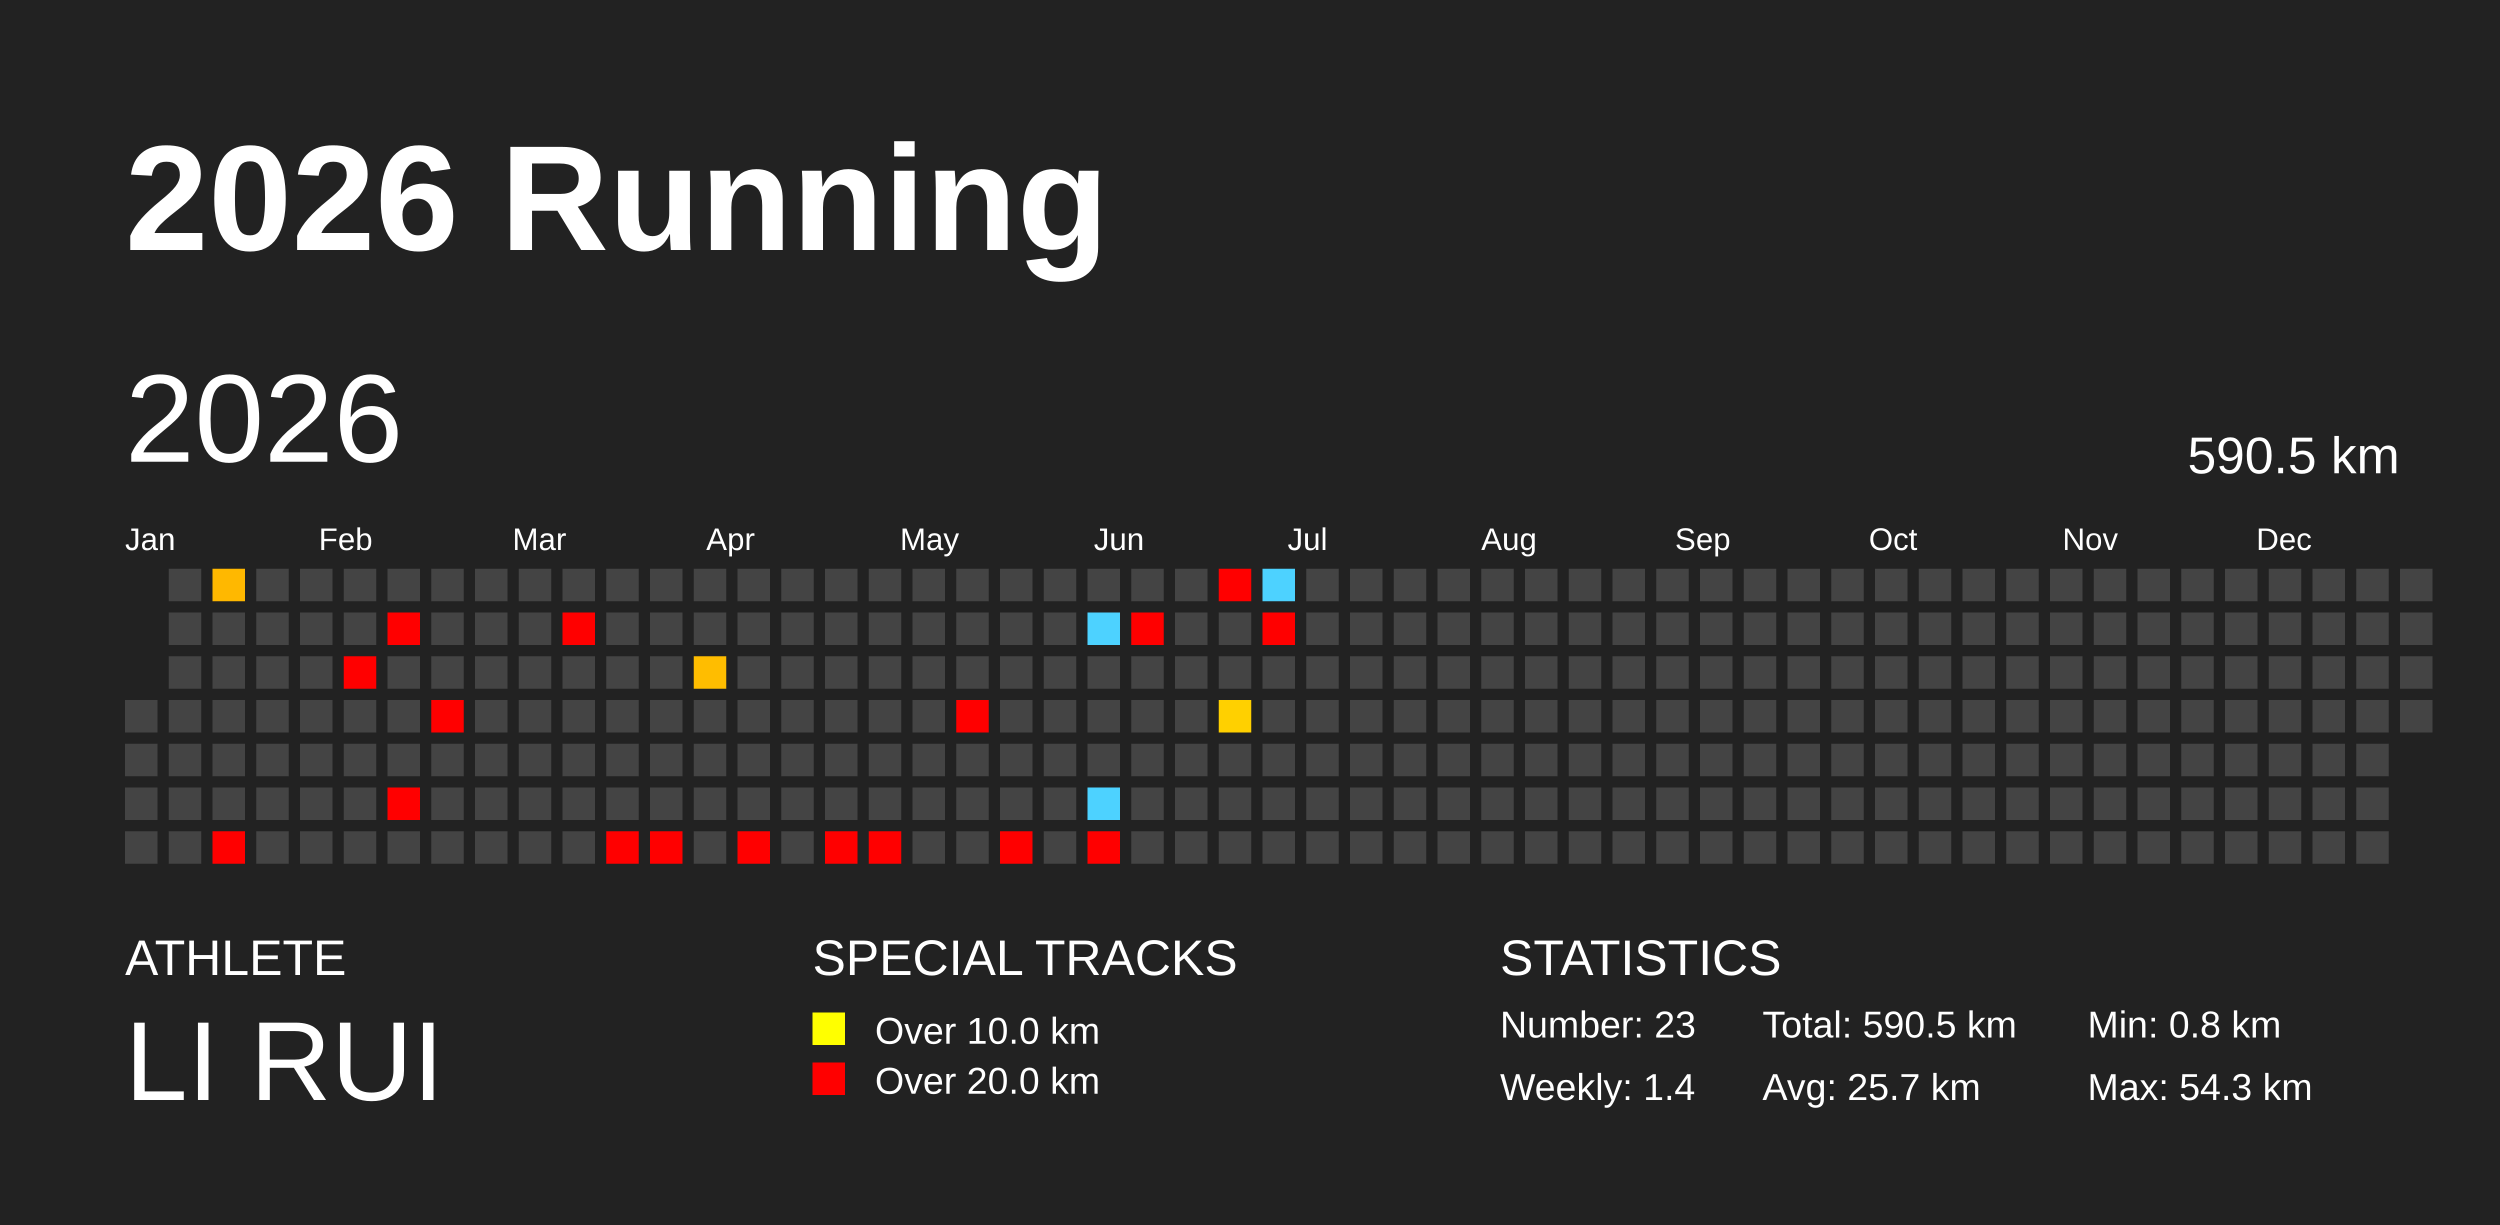
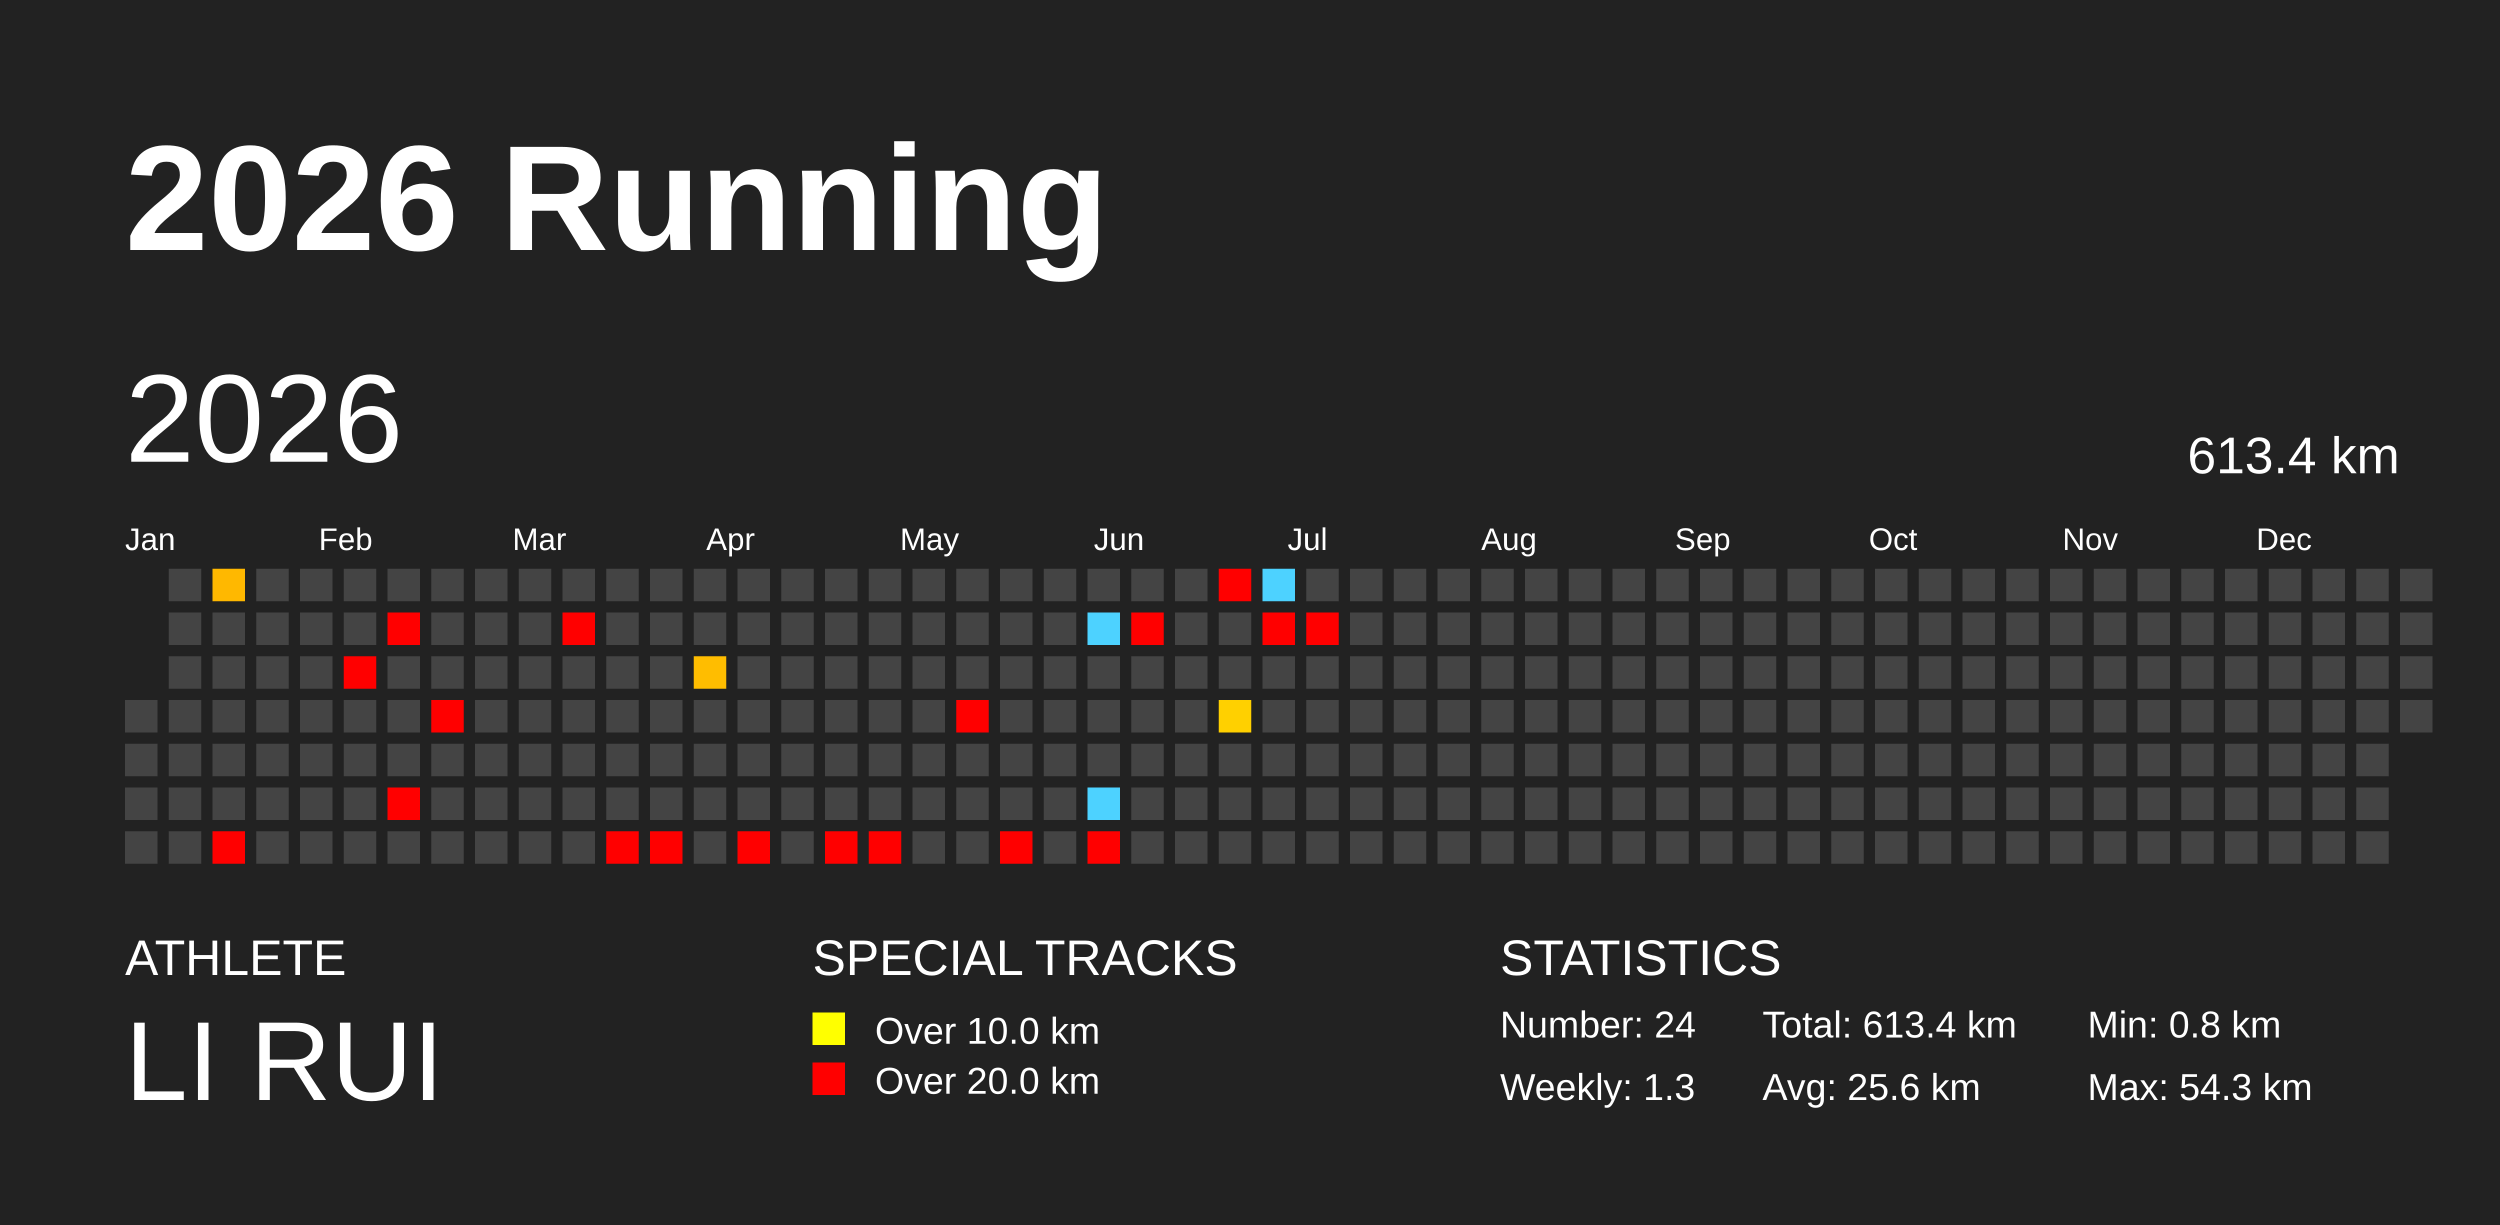
<svg xmlns="http://www.w3.org/2000/svg" baseProfile="full" height="98mm" version="1.1" viewBox="0,0,200,98" width="200mm">
  <defs />
  <rect fill="#222222" height="98" width="200" x="0" y="0" />
  <text fill="#FFFFFF" style="font-size:12px; font-family:Arial; font-weight:bold;" x="10" y="20">2026 Running</text>
  <text fill="#FFFFFF" style="font-size:4px; font-family:Arial" x="10" y="78">ATHLETE</text>
  <text fill="#FFFFFF" style="font-size:9px; font-family:Arial" x="10" y="88">LI RUI</text>
  <text fill="#FFFFFF" style="font-size:4px; font-family:Arial" x="65" y="78">SPECIAL TRACKS</text>
  <rect fill="yellow" height="2.6" width="2.6" x="65" y="81" />
  <text fill="#FFFFFF" style="font-size:3px; font-family:Arial" x="70" y="83.5">Over 10.0 km</text>
  <rect fill="red" height="2.6" width="2.6" x="65" y="85" />
  <text fill="#FFFFFF" style="font-size:3px; font-family:Arial" x="70" y="87.5">Over 20.0 km</text>
  <text fill="#FFFFFF" style="font-size:4px; font-family:Arial" x="120" y="78">STATISTICS</text>
-   <text fill="#FFFFFF" style="font-size:3px; font-family:Arial" x="120" y="83">Number: 23</text>
-   <text fill="#FFFFFF" style="font-size:3px; font-family:Arial" x="120" y="88">Weekly: 1.4</text>
-   <text fill="#FFFFFF" style="font-size:3px; font-family:Arial" x="141" y="83">Total: 590.5 km</text>
-   <text fill="#FFFFFF" style="font-size:3px; font-family:Arial" x="141" y="88">Avg: 25.7 km</text>
+   <text fill="#FFFFFF" style="font-size:3px; font-family:Arial" x="120" y="83">Number: 24</text>
+   <text fill="#FFFFFF" style="font-size:3px; font-family:Arial" x="120" y="88">Weekly: 1.3</text>
+   <text fill="#FFFFFF" style="font-size:3px; font-family:Arial" x="141" y="83">Total: 613.4 km</text>
+   <text fill="#FFFFFF" style="font-size:3px; font-family:Arial" x="141" y="88">Avg: 25.6 km</text>
  <text fill="#FFFFFF" style="font-size:3px; font-family:Arial" x="167" y="83">Min: 0.8 km</text>
  <text fill="#FFFFFF" style="font-size:3px; font-family:Arial" x="167" y="88">Max: 54.3 km</text>
  <text dominant-baseline="hanging" fill="#FFFFFF" style="font-size:10.0px; font-family:Arial;" x="10" y="30">2026</text>
-   <text dominant-baseline="hanging" fill="#FFFFFF" style="font-size:4.125px; font-family:Arial;" x="175" y="35">590.5 km</text>
+   <text dominant-baseline="hanging" fill="#FFFFFF" style="font-size:4.125px; font-family:Arial;" x="175" y="35">613.4 km</text>
  <text fill="#FFFFFF" style="font-size:2.5px; font-family:Arial" x="10.0" y="44">Jan</text>
  <text fill="#FFFFFF" style="font-size:2.5px; font-family:Arial" x="25.5" y="44">Feb</text>
  <text fill="#FFFFFF" style="font-size:2.5px; font-family:Arial" x="41.0" y="44">Mar</text>
  <text fill="#FFFFFF" style="font-size:2.5px; font-family:Arial" x="56.5" y="44">Apr</text>
  <text fill="#FFFFFF" style="font-size:2.5px; font-family:Arial" x="72.0" y="44">May</text>
  <text fill="#FFFFFF" style="font-size:2.5px; font-family:Arial" x="87.5" y="44">Jun</text>
  <text fill="#FFFFFF" style="font-size:2.5px; font-family:Arial" x="103.0" y="44">Jul</text>
  <text fill="#FFFFFF" style="font-size:2.5px; font-family:Arial" x="118.5" y="44">Aug</text>
  <text fill="#FFFFFF" style="font-size:2.5px; font-family:Arial" x="134.0" y="44">Sep</text>
  <text fill="#FFFFFF" style="font-size:2.5px; font-family:Arial" x="149.5" y="44">Oct</text>
  <text fill="#FFFFFF" style="font-size:2.5px; font-family:Arial" x="165.0" y="44">Nov</text>
  <text fill="#FFFFFF" style="font-size:2.5px; font-family:Arial" x="180.5" y="44">Dec</text>
  <rect fill="#444444" height="2.6" width="2.6" x="10.0" y="56.0" />
  <rect fill="#444444" height="2.6" width="2.6" x="10.0" y="59.5" />
  <rect fill="#444444" height="2.6" width="2.6" x="10.0" y="63.0" />
  <rect fill="#444444" height="2.6" width="2.6" x="10.0" y="66.5" />
  <rect fill="#444444" height="2.6" width="2.6" x="13.5" y="45.5" />
  <rect fill="#444444" height="2.6" width="2.6" x="13.5" y="49.0" />
  <rect fill="#444444" height="2.6" width="2.6" x="13.5" y="52.5" />
  <rect fill="#444444" height="2.6" width="2.6" x="13.5" y="56.0" />
  <rect fill="#444444" height="2.6" width="2.6" x="13.5" y="59.5" />
  <rect fill="#444444" height="2.6" width="2.6" x="13.5" y="63.0" />
  <rect fill="#444444" height="2.6" width="2.6" x="13.5" y="66.5" />
  <rect fill="#ffb800" height="2.6" width="2.6" x="17.0" y="45.5" />
  <rect fill="#444444" height="2.6" width="2.6" x="17.0" y="49.0" />
  <rect fill="#444444" height="2.6" width="2.6" x="17.0" y="52.5" />
  <rect fill="#444444" height="2.6" width="2.6" x="17.0" y="56.0" />
  <rect fill="#444444" height="2.6" width="2.6" x="17.0" y="59.5" />
  <rect fill="#444444" height="2.6" width="2.6" x="17.0" y="63.0" />
  <rect fill="red" height="2.6" width="2.6" x="17.0" y="66.5" />
  <rect fill="#444444" height="2.6" width="2.6" x="20.5" y="45.5" />
  <rect fill="#444444" height="2.6" width="2.6" x="20.5" y="49.0" />
  <rect fill="#444444" height="2.6" width="2.6" x="20.5" y="52.5" />
  <rect fill="#444444" height="2.6" width="2.6" x="20.5" y="56.0" />
  <rect fill="#444444" height="2.6" width="2.6" x="20.5" y="59.5" />
  <rect fill="#444444" height="2.6" width="2.6" x="20.5" y="63.0" />
  <rect fill="#444444" height="2.6" width="2.6" x="20.5" y="66.5" />
  <rect fill="#444444" height="2.6" width="2.6" x="24.0" y="45.5" />
  <rect fill="#444444" height="2.6" width="2.6" x="24.0" y="49.0" />
  <rect fill="#444444" height="2.6" width="2.6" x="24.0" y="52.5" />
  <rect fill="#444444" height="2.6" width="2.6" x="24.0" y="56.0" />
  <rect fill="#444444" height="2.6" width="2.6" x="24.0" y="59.5" />
  <rect fill="#444444" height="2.6" width="2.6" x="24.0" y="63.0" />
  <rect fill="#444444" height="2.6" width="2.6" x="24.0" y="66.5" />
  <rect fill="#444444" height="2.6" width="2.6" x="27.5" y="45.5" />
  <rect fill="#444444" height="2.6" width="2.6" x="27.5" y="49.0" />
  <rect fill="red" height="2.6" width="2.6" x="27.5" y="52.5" />
  <rect fill="#444444" height="2.6" width="2.6" x="27.5" y="56.0" />
  <rect fill="#444444" height="2.6" width="2.6" x="27.5" y="59.5" />
  <rect fill="#444444" height="2.6" width="2.6" x="27.5" y="63.0" />
  <rect fill="#444444" height="2.6" width="2.6" x="27.5" y="66.5" />
  <rect fill="#444444" height="2.6" width="2.6" x="31.0" y="45.5" />
  <rect fill="red" height="2.6" width="2.6" x="31.0" y="49.0" />
  <rect fill="#444444" height="2.6" width="2.6" x="31.0" y="52.5" />
  <rect fill="#444444" height="2.6" width="2.6" x="31.0" y="56.0" />
  <rect fill="#444444" height="2.6" width="2.6" x="31.0" y="59.5" />
  <rect fill="red" height="2.6" width="2.6" x="31.0" y="63.0" />
  <rect fill="#444444" height="2.6" width="2.6" x="31.0" y="66.5" />
  <rect fill="#444444" height="2.6" width="2.6" x="34.5" y="45.5" />
  <rect fill="#444444" height="2.6" width="2.6" x="34.5" y="49.0" />
  <rect fill="#444444" height="2.6" width="2.6" x="34.5" y="52.5" />
  <rect fill="red" height="2.6" width="2.6" x="34.5" y="56.0" />
  <rect fill="#444444" height="2.6" width="2.6" x="34.5" y="59.5" />
  <rect fill="#444444" height="2.6" width="2.6" x="34.5" y="63.0" />
  <rect fill="#444444" height="2.6" width="2.6" x="34.5" y="66.5" />
  <rect fill="#444444" height="2.6" width="2.6" x="38.0" y="45.5" />
  <rect fill="#444444" height="2.6" width="2.6" x="38.0" y="49.0" />
  <rect fill="#444444" height="2.6" width="2.6" x="38.0" y="52.5" />
  <rect fill="#444444" height="2.6" width="2.6" x="38.0" y="56.0" />
  <rect fill="#444444" height="2.6" width="2.6" x="38.0" y="59.5" />
  <rect fill="#444444" height="2.6" width="2.6" x="38.0" y="63.0" />
  <rect fill="#444444" height="2.6" width="2.6" x="38.0" y="66.5" />
  <rect fill="#444444" height="2.6" width="2.6" x="41.5" y="45.5" />
  <rect fill="#444444" height="2.6" width="2.6" x="41.5" y="49.0" />
  <rect fill="#444444" height="2.6" width="2.6" x="41.5" y="52.5" />
  <rect fill="#444444" height="2.6" width="2.6" x="41.5" y="56.0" />
  <rect fill="#444444" height="2.6" width="2.6" x="41.5" y="59.5" />
  <rect fill="#444444" height="2.6" width="2.6" x="41.5" y="63.0" />
  <rect fill="#444444" height="2.6" width="2.6" x="41.5" y="66.5" />
  <rect fill="#444444" height="2.6" width="2.6" x="45.0" y="45.5" />
  <rect fill="red" height="2.6" width="2.6" x="45.0" y="49.0" />
  <rect fill="#444444" height="2.6" width="2.6" x="45.0" y="52.5" />
  <rect fill="#444444" height="2.6" width="2.6" x="45.0" y="56.0" />
  <rect fill="#444444" height="2.6" width="2.6" x="45.0" y="59.5" />
  <rect fill="#444444" height="2.6" width="2.6" x="45.0" y="63.0" />
  <rect fill="#444444" height="2.6" width="2.6" x="45.0" y="66.5" />
  <rect fill="#444444" height="2.6" width="2.6" x="48.5" y="45.5" />
  <rect fill="#444444" height="2.6" width="2.6" x="48.5" y="49.0" />
  <rect fill="#444444" height="2.6" width="2.6" x="48.5" y="52.5" />
  <rect fill="#444444" height="2.6" width="2.6" x="48.5" y="56.0" />
  <rect fill="#444444" height="2.6" width="2.6" x="48.5" y="59.5" />
  <rect fill="#444444" height="2.6" width="2.6" x="48.5" y="63.0" />
  <rect fill="red" height="2.6" width="2.6" x="48.5" y="66.5" />
  <rect fill="#444444" height="2.6" width="2.6" x="52.0" y="45.5" />
  <rect fill="#444444" height="2.6" width="2.6" x="52.0" y="49.0" />
  <rect fill="#444444" height="2.6" width="2.6" x="52.0" y="52.5" />
  <rect fill="#444444" height="2.6" width="2.6" x="52.0" y="56.0" />
  <rect fill="#444444" height="2.6" width="2.6" x="52.0" y="59.5" />
  <rect fill="#444444" height="2.6" width="2.6" x="52.0" y="63.0" />
  <rect fill="red" height="2.6" width="2.6" x="52.0" y="66.5" />
  <rect fill="#444444" height="2.6" width="2.6" x="55.5" y="45.5" />
  <rect fill="#444444" height="2.6" width="2.6" x="55.5" y="49.0" />
  <rect fill="#ffbd00" height="2.6" width="2.6" x="55.5" y="52.5" />
  <rect fill="#444444" height="2.6" width="2.6" x="55.5" y="56.0" />
  <rect fill="#444444" height="2.6" width="2.6" x="55.5" y="59.5" />
  <rect fill="#444444" height="2.6" width="2.6" x="55.5" y="63.0" />
  <rect fill="#444444" height="2.6" width="2.6" x="55.5" y="66.5" />
  <rect fill="#444444" height="2.6" width="2.6" x="59.0" y="45.5" />
  <rect fill="#444444" height="2.6" width="2.6" x="59.0" y="49.0" />
  <rect fill="#444444" height="2.6" width="2.6" x="59.0" y="52.5" />
  <rect fill="#444444" height="2.6" width="2.6" x="59.0" y="56.0" />
  <rect fill="#444444" height="2.6" width="2.6" x="59.0" y="59.5" />
  <rect fill="#444444" height="2.6" width="2.6" x="59.0" y="63.0" />
  <rect fill="red" height="2.6" width="2.6" x="59.0" y="66.5" />
  <rect fill="#444444" height="2.6" width="2.6" x="62.5" y="45.5" />
  <rect fill="#444444" height="2.6" width="2.6" x="62.5" y="49.0" />
  <rect fill="#444444" height="2.6" width="2.6" x="62.5" y="52.5" />
  <rect fill="#444444" height="2.6" width="2.6" x="62.5" y="56.0" />
  <rect fill="#444444" height="2.6" width="2.6" x="62.5" y="59.5" />
  <rect fill="#444444" height="2.6" width="2.6" x="62.5" y="63.0" />
  <rect fill="#444444" height="2.6" width="2.6" x="62.5" y="66.5" />
  <rect fill="#444444" height="2.6" width="2.6" x="66.0" y="45.5" />
  <rect fill="#444444" height="2.6" width="2.6" x="66.0" y="49.0" />
  <rect fill="#444444" height="2.6" width="2.6" x="66.0" y="52.5" />
  <rect fill="#444444" height="2.6" width="2.6" x="66.0" y="56.0" />
  <rect fill="#444444" height="2.6" width="2.6" x="66.0" y="59.5" />
  <rect fill="#444444" height="2.6" width="2.6" x="66.0" y="63.0" />
  <rect fill="red" height="2.6" width="2.6" x="66.0" y="66.5" />
  <rect fill="#444444" height="2.6" width="2.6" x="69.5" y="45.5" />
  <rect fill="#444444" height="2.6" width="2.6" x="69.5" y="49.0" />
  <rect fill="#444444" height="2.6" width="2.6" x="69.5" y="52.5" />
  <rect fill="#444444" height="2.6" width="2.6" x="69.5" y="56.0" />
  <rect fill="#444444" height="2.6" width="2.6" x="69.5" y="59.5" />
  <rect fill="#444444" height="2.6" width="2.6" x="69.5" y="63.0" />
  <rect fill="red" height="2.6" width="2.6" x="69.5" y="66.5" />
  <rect fill="#444444" height="2.6" width="2.6" x="73.0" y="45.5" />
  <rect fill="#444444" height="2.6" width="2.6" x="73.0" y="49.0" />
  <rect fill="#444444" height="2.6" width="2.6" x="73.0" y="52.5" />
  <rect fill="#444444" height="2.6" width="2.6" x="73.0" y="56.0" />
  <rect fill="#444444" height="2.6" width="2.6" x="73.0" y="59.5" />
  <rect fill="#444444" height="2.6" width="2.6" x="73.0" y="63.0" />
  <rect fill="#444444" height="2.6" width="2.6" x="73.0" y="66.5" />
  <rect fill="#444444" height="2.6" width="2.6" x="76.5" y="45.5" />
  <rect fill="#444444" height="2.6" width="2.6" x="76.5" y="49.0" />
  <rect fill="#444444" height="2.6" width="2.6" x="76.5" y="52.5" />
  <rect fill="red" height="2.6" width="2.6" x="76.5" y="56.0" />
  <rect fill="#444444" height="2.6" width="2.6" x="76.5" y="59.5" />
  <rect fill="#444444" height="2.6" width="2.6" x="76.5" y="63.0" />
  <rect fill="#444444" height="2.6" width="2.6" x="76.5" y="66.5" />
  <rect fill="#444444" height="2.6" width="2.6" x="80.0" y="45.5" />
  <rect fill="#444444" height="2.6" width="2.6" x="80.0" y="49.0" />
  <rect fill="#444444" height="2.6" width="2.6" x="80.0" y="52.5" />
  <rect fill="#444444" height="2.6" width="2.6" x="80.0" y="56.0" />
  <rect fill="#444444" height="2.6" width="2.6" x="80.0" y="59.5" />
  <rect fill="#444444" height="2.6" width="2.6" x="80.0" y="63.0" />
  <rect fill="red" height="2.6" width="2.6" x="80.0" y="66.5" />
  <rect fill="#444444" height="2.6" width="2.6" x="83.5" y="45.5" />
  <rect fill="#444444" height="2.6" width="2.6" x="83.5" y="49.0" />
  <rect fill="#444444" height="2.6" width="2.6" x="83.5" y="52.5" />
  <rect fill="#444444" height="2.6" width="2.6" x="83.5" y="56.0" />
  <rect fill="#444444" height="2.6" width="2.6" x="83.5" y="59.5" />
  <rect fill="#444444" height="2.6" width="2.6" x="83.5" y="63.0" />
  <rect fill="#444444" height="2.6" width="2.6" x="83.5" y="66.5" />
  <rect fill="#444444" height="2.6" width="2.6" x="87.0" y="45.5" />
  <rect fill="#4dd2ff" height="2.6" width="2.6" x="87.0" y="49.0" />
  <rect fill="#444444" height="2.6" width="2.6" x="87.0" y="52.5" />
  <rect fill="#444444" height="2.6" width="2.6" x="87.0" y="56.0" />
  <rect fill="#444444" height="2.6" width="2.6" x="87.0" y="59.5" />
  <rect fill="#4dd2ff" height="2.6" width="2.6" x="87.0" y="63.0" />
  <rect fill="red" height="2.6" width="2.6" x="87.0" y="66.5" />
  <rect fill="#444444" height="2.6" width="2.6" x="90.5" y="45.5" />
  <rect fill="red" height="2.6" width="2.6" x="90.5" y="49.0" />
  <rect fill="#444444" height="2.6" width="2.6" x="90.5" y="52.5" />
  <rect fill="#444444" height="2.6" width="2.6" x="90.5" y="56.0" />
  <rect fill="#444444" height="2.6" width="2.6" x="90.5" y="59.5" />
  <rect fill="#444444" height="2.6" width="2.6" x="90.5" y="63.0" />
  <rect fill="#444444" height="2.6" width="2.6" x="90.5" y="66.5" />
  <rect fill="#444444" height="2.6" width="2.6" x="94.0" y="45.5" />
  <rect fill="#444444" height="2.6" width="2.6" x="94.0" y="49.0" />
  <rect fill="#444444" height="2.6" width="2.6" x="94.0" y="52.5" />
  <rect fill="#444444" height="2.6" width="2.6" x="94.0" y="56.0" />
  <rect fill="#444444" height="2.6" width="2.6" x="94.0" y="59.5" />
  <rect fill="#444444" height="2.6" width="2.6" x="94.0" y="63.0" />
  <rect fill="#444444" height="2.6" width="2.6" x="94.0" y="66.5" />
  <rect fill="red" height="2.6" width="2.6" x="97.5" y="45.5" />
  <rect fill="#444444" height="2.6" width="2.6" x="97.5" y="49.0" />
  <rect fill="#444444" height="2.6" width="2.6" x="97.5" y="52.5" />
  <rect fill="#ffd000" height="2.6" width="2.6" x="97.5" y="56.0" />
  <rect fill="#444444" height="2.6" width="2.6" x="97.5" y="59.5" />
  <rect fill="#444444" height="2.6" width="2.6" x="97.5" y="63.0" />
  <rect fill="#444444" height="2.6" width="2.6" x="97.5" y="66.5" />
  <rect fill="#4dd2ff" height="2.6" width="2.6" x="101.0" y="45.5" />
  <rect fill="red" height="2.6" width="2.6" x="101.0" y="49.0" />
  <rect fill="#444444" height="2.6" width="2.6" x="101.0" y="52.5" />
  <rect fill="#444444" height="2.6" width="2.6" x="101.0" y="56.0" />
  <rect fill="#444444" height="2.6" width="2.6" x="101.0" y="59.5" />
  <rect fill="#444444" height="2.6" width="2.6" x="101.0" y="63.0" />
  <rect fill="#444444" height="2.6" width="2.6" x="101.0" y="66.5" />
  <rect fill="#444444" height="2.6" width="2.6" x="104.5" y="45.5" />
-   <rect fill="#444444" height="2.6" width="2.6" x="104.5" y="49.0" />
+   <rect fill="red" height="2.6" width="2.6" x="104.5" y="49.0" />
  <rect fill="#444444" height="2.6" width="2.6" x="104.5" y="52.5" />
  <rect fill="#444444" height="2.6" width="2.6" x="104.5" y="56.0" />
  <rect fill="#444444" height="2.6" width="2.6" x="104.5" y="59.5" />
  <rect fill="#444444" height="2.6" width="2.6" x="104.5" y="63.0" />
  <rect fill="#444444" height="2.6" width="2.6" x="104.5" y="66.5" />
  <rect fill="#444444" height="2.6" width="2.6" x="108.0" y="45.5" />
  <rect fill="#444444" height="2.6" width="2.6" x="108.0" y="49.0" />
  <rect fill="#444444" height="2.6" width="2.6" x="108.0" y="52.5" />
  <rect fill="#444444" height="2.6" width="2.6" x="108.0" y="56.0" />
  <rect fill="#444444" height="2.6" width="2.6" x="108.0" y="59.5" />
  <rect fill="#444444" height="2.6" width="2.6" x="108.0" y="63.0" />
  <rect fill="#444444" height="2.6" width="2.6" x="108.0" y="66.5" />
  <rect fill="#444444" height="2.6" width="2.6" x="111.5" y="45.5" />
  <rect fill="#444444" height="2.6" width="2.6" x="111.5" y="49.0" />
  <rect fill="#444444" height="2.6" width="2.6" x="111.5" y="52.5" />
  <rect fill="#444444" height="2.6" width="2.6" x="111.5" y="56.0" />
  <rect fill="#444444" height="2.6" width="2.6" x="111.5" y="59.5" />
  <rect fill="#444444" height="2.6" width="2.6" x="111.5" y="63.0" />
  <rect fill="#444444" height="2.6" width="2.6" x="111.5" y="66.5" />
  <rect fill="#444444" height="2.6" width="2.6" x="115.0" y="45.5" />
  <rect fill="#444444" height="2.6" width="2.6" x="115.0" y="49.0" />
  <rect fill="#444444" height="2.6" width="2.6" x="115.0" y="52.5" />
  <rect fill="#444444" height="2.6" width="2.6" x="115.0" y="56.0" />
  <rect fill="#444444" height="2.6" width="2.6" x="115.0" y="59.5" />
  <rect fill="#444444" height="2.6" width="2.6" x="115.0" y="63.0" />
  <rect fill="#444444" height="2.6" width="2.6" x="115.0" y="66.5" />
  <rect fill="#444444" height="2.6" width="2.6" x="118.5" y="45.5" />
  <rect fill="#444444" height="2.6" width="2.6" x="118.5" y="49.0" />
  <rect fill="#444444" height="2.6" width="2.6" x="118.5" y="52.5" />
  <rect fill="#444444" height="2.6" width="2.6" x="118.5" y="56.0" />
  <rect fill="#444444" height="2.6" width="2.6" x="118.5" y="59.5" />
  <rect fill="#444444" height="2.6" width="2.6" x="118.5" y="63.0" />
  <rect fill="#444444" height="2.6" width="2.6" x="118.5" y="66.5" />
  <rect fill="#444444" height="2.6" width="2.6" x="122.0" y="45.5" />
  <rect fill="#444444" height="2.6" width="2.6" x="122.0" y="49.0" />
  <rect fill="#444444" height="2.6" width="2.6" x="122.0" y="52.5" />
  <rect fill="#444444" height="2.6" width="2.6" x="122.0" y="56.0" />
  <rect fill="#444444" height="2.6" width="2.6" x="122.0" y="59.5" />
  <rect fill="#444444" height="2.6" width="2.6" x="122.0" y="63.0" />
  <rect fill="#444444" height="2.6" width="2.6" x="122.0" y="66.5" />
  <rect fill="#444444" height="2.6" width="2.6" x="125.5" y="45.5" />
  <rect fill="#444444" height="2.6" width="2.6" x="125.5" y="49.0" />
  <rect fill="#444444" height="2.6" width="2.6" x="125.5" y="52.5" />
  <rect fill="#444444" height="2.6" width="2.6" x="125.5" y="56.0" />
  <rect fill="#444444" height="2.6" width="2.6" x="125.5" y="59.5" />
  <rect fill="#444444" height="2.6" width="2.6" x="125.5" y="63.0" />
  <rect fill="#444444" height="2.6" width="2.6" x="125.5" y="66.5" />
  <rect fill="#444444" height="2.6" width="2.6" x="129.0" y="45.5" />
  <rect fill="#444444" height="2.6" width="2.6" x="129.0" y="49.0" />
  <rect fill="#444444" height="2.6" width="2.6" x="129.0" y="52.5" />
  <rect fill="#444444" height="2.6" width="2.6" x="129.0" y="56.0" />
  <rect fill="#444444" height="2.6" width="2.6" x="129.0" y="59.5" />
  <rect fill="#444444" height="2.6" width="2.6" x="129.0" y="63.0" />
  <rect fill="#444444" height="2.6" width="2.6" x="129.0" y="66.5" />
  <rect fill="#444444" height="2.6" width="2.6" x="132.5" y="45.5" />
  <rect fill="#444444" height="2.6" width="2.6" x="132.5" y="49.0" />
  <rect fill="#444444" height="2.6" width="2.6" x="132.5" y="52.5" />
  <rect fill="#444444" height="2.6" width="2.6" x="132.5" y="56.0" />
  <rect fill="#444444" height="2.6" width="2.6" x="132.5" y="59.5" />
  <rect fill="#444444" height="2.6" width="2.6" x="132.5" y="63.0" />
  <rect fill="#444444" height="2.6" width="2.6" x="132.5" y="66.5" />
  <rect fill="#444444" height="2.6" width="2.6" x="136.0" y="45.5" />
  <rect fill="#444444" height="2.6" width="2.6" x="136.0" y="49.0" />
  <rect fill="#444444" height="2.6" width="2.6" x="136.0" y="52.5" />
  <rect fill="#444444" height="2.6" width="2.6" x="136.0" y="56.0" />
  <rect fill="#444444" height="2.6" width="2.6" x="136.0" y="59.5" />
  <rect fill="#444444" height="2.6" width="2.6" x="136.0" y="63.0" />
  <rect fill="#444444" height="2.6" width="2.6" x="136.0" y="66.5" />
  <rect fill="#444444" height="2.6" width="2.6" x="139.5" y="45.5" />
  <rect fill="#444444" height="2.6" width="2.6" x="139.5" y="49.0" />
  <rect fill="#444444" height="2.6" width="2.6" x="139.5" y="52.5" />
  <rect fill="#444444" height="2.6" width="2.6" x="139.5" y="56.0" />
  <rect fill="#444444" height="2.6" width="2.6" x="139.5" y="59.5" />
  <rect fill="#444444" height="2.6" width="2.6" x="139.5" y="63.0" />
  <rect fill="#444444" height="2.6" width="2.6" x="139.5" y="66.5" />
  <rect fill="#444444" height="2.6" width="2.6" x="143.0" y="45.5" />
  <rect fill="#444444" height="2.6" width="2.6" x="143.0" y="49.0" />
  <rect fill="#444444" height="2.6" width="2.6" x="143.0" y="52.5" />
  <rect fill="#444444" height="2.6" width="2.6" x="143.0" y="56.0" />
  <rect fill="#444444" height="2.6" width="2.6" x="143.0" y="59.5" />
  <rect fill="#444444" height="2.6" width="2.6" x="143.0" y="63.0" />
  <rect fill="#444444" height="2.6" width="2.6" x="143.0" y="66.5" />
  <rect fill="#444444" height="2.6" width="2.6" x="146.5" y="45.5" />
  <rect fill="#444444" height="2.6" width="2.6" x="146.5" y="49.0" />
  <rect fill="#444444" height="2.6" width="2.6" x="146.5" y="52.5" />
  <rect fill="#444444" height="2.6" width="2.6" x="146.5" y="56.0" />
  <rect fill="#444444" height="2.6" width="2.6" x="146.5" y="59.5" />
  <rect fill="#444444" height="2.6" width="2.6" x="146.5" y="63.0" />
  <rect fill="#444444" height="2.6" width="2.6" x="146.5" y="66.5" />
  <rect fill="#444444" height="2.6" width="2.6" x="150.0" y="45.5" />
  <rect fill="#444444" height="2.6" width="2.6" x="150.0" y="49.0" />
  <rect fill="#444444" height="2.6" width="2.6" x="150.0" y="52.5" />
  <rect fill="#444444" height="2.6" width="2.6" x="150.0" y="56.0" />
  <rect fill="#444444" height="2.6" width="2.6" x="150.0" y="59.5" />
  <rect fill="#444444" height="2.6" width="2.6" x="150.0" y="63.0" />
  <rect fill="#444444" height="2.6" width="2.6" x="150.0" y="66.5" />
  <rect fill="#444444" height="2.6" width="2.6" x="153.5" y="45.5" />
  <rect fill="#444444" height="2.6" width="2.6" x="153.5" y="49.0" />
  <rect fill="#444444" height="2.6" width="2.6" x="153.5" y="52.5" />
  <rect fill="#444444" height="2.6" width="2.6" x="153.5" y="56.0" />
  <rect fill="#444444" height="2.6" width="2.6" x="153.5" y="59.5" />
  <rect fill="#444444" height="2.6" width="2.6" x="153.5" y="63.0" />
  <rect fill="#444444" height="2.6" width="2.6" x="153.5" y="66.5" />
  <rect fill="#444444" height="2.6" width="2.6" x="157.0" y="45.5" />
  <rect fill="#444444" height="2.6" width="2.6" x="157.0" y="49.0" />
  <rect fill="#444444" height="2.6" width="2.6" x="157.0" y="52.5" />
  <rect fill="#444444" height="2.6" width="2.6" x="157.0" y="56.0" />
  <rect fill="#444444" height="2.6" width="2.6" x="157.0" y="59.5" />
  <rect fill="#444444" height="2.6" width="2.6" x="157.0" y="63.0" />
  <rect fill="#444444" height="2.6" width="2.6" x="157.0" y="66.5" />
  <rect fill="#444444" height="2.6" width="2.6" x="160.5" y="45.5" />
  <rect fill="#444444" height="2.6" width="2.6" x="160.5" y="49.0" />
  <rect fill="#444444" height="2.6" width="2.6" x="160.5" y="52.5" />
  <rect fill="#444444" height="2.6" width="2.6" x="160.5" y="56.0" />
  <rect fill="#444444" height="2.6" width="2.6" x="160.5" y="59.5" />
  <rect fill="#444444" height="2.6" width="2.6" x="160.5" y="63.0" />
  <rect fill="#444444" height="2.6" width="2.6" x="160.5" y="66.5" />
  <rect fill="#444444" height="2.6" width="2.6" x="164.0" y="45.5" />
  <rect fill="#444444" height="2.6" width="2.6" x="164.0" y="49.0" />
  <rect fill="#444444" height="2.6" width="2.6" x="164.0" y="52.5" />
  <rect fill="#444444" height="2.6" width="2.6" x="164.0" y="56.0" />
  <rect fill="#444444" height="2.6" width="2.6" x="164.0" y="59.5" />
  <rect fill="#444444" height="2.6" width="2.6" x="164.0" y="63.0" />
  <rect fill="#444444" height="2.6" width="2.6" x="164.0" y="66.5" />
  <rect fill="#444444" height="2.6" width="2.6" x="167.5" y="45.5" />
  <rect fill="#444444" height="2.6" width="2.6" x="167.5" y="49.0" />
  <rect fill="#444444" height="2.6" width="2.6" x="167.5" y="52.5" />
  <rect fill="#444444" height="2.6" width="2.6" x="167.5" y="56.0" />
  <rect fill="#444444" height="2.6" width="2.6" x="167.5" y="59.5" />
  <rect fill="#444444" height="2.6" width="2.6" x="167.5" y="63.0" />
  <rect fill="#444444" height="2.6" width="2.6" x="167.5" y="66.5" />
  <rect fill="#444444" height="2.6" width="2.6" x="171.0" y="45.5" />
  <rect fill="#444444" height="2.6" width="2.6" x="171.0" y="49.0" />
  <rect fill="#444444" height="2.6" width="2.6" x="171.0" y="52.5" />
  <rect fill="#444444" height="2.6" width="2.6" x="171.0" y="56.0" />
  <rect fill="#444444" height="2.6" width="2.6" x="171.0" y="59.5" />
  <rect fill="#444444" height="2.6" width="2.6" x="171.0" y="63.0" />
  <rect fill="#444444" height="2.6" width="2.6" x="171.0" y="66.5" />
  <rect fill="#444444" height="2.6" width="2.6" x="174.5" y="45.5" />
  <rect fill="#444444" height="2.6" width="2.6" x="174.5" y="49.0" />
  <rect fill="#444444" height="2.6" width="2.6" x="174.5" y="52.5" />
  <rect fill="#444444" height="2.6" width="2.6" x="174.5" y="56.0" />
  <rect fill="#444444" height="2.6" width="2.6" x="174.5" y="59.5" />
  <rect fill="#444444" height="2.6" width="2.6" x="174.5" y="63.0" />
  <rect fill="#444444" height="2.6" width="2.6" x="174.5" y="66.5" />
  <rect fill="#444444" height="2.6" width="2.6" x="178.0" y="45.5" />
  <rect fill="#444444" height="2.6" width="2.6" x="178.0" y="49.0" />
  <rect fill="#444444" height="2.6" width="2.6" x="178.0" y="52.5" />
  <rect fill="#444444" height="2.6" width="2.6" x="178.0" y="56.0" />
  <rect fill="#444444" height="2.6" width="2.6" x="178.0" y="59.5" />
  <rect fill="#444444" height="2.6" width="2.6" x="178.0" y="63.0" />
  <rect fill="#444444" height="2.6" width="2.6" x="178.0" y="66.5" />
  <rect fill="#444444" height="2.6" width="2.6" x="181.5" y="45.5" />
  <rect fill="#444444" height="2.6" width="2.6" x="181.5" y="49.0" />
  <rect fill="#444444" height="2.6" width="2.6" x="181.5" y="52.5" />
  <rect fill="#444444" height="2.6" width="2.6" x="181.5" y="56.0" />
  <rect fill="#444444" height="2.6" width="2.6" x="181.5" y="59.5" />
  <rect fill="#444444" height="2.6" width="2.6" x="181.5" y="63.0" />
  <rect fill="#444444" height="2.6" width="2.6" x="181.5" y="66.5" />
  <rect fill="#444444" height="2.6" width="2.6" x="185.0" y="45.5" />
  <rect fill="#444444" height="2.6" width="2.6" x="185.0" y="49.0" />
  <rect fill="#444444" height="2.6" width="2.6" x="185.0" y="52.5" />
  <rect fill="#444444" height="2.6" width="2.6" x="185.0" y="56.0" />
  <rect fill="#444444" height="2.6" width="2.6" x="185.0" y="59.5" />
  <rect fill="#444444" height="2.6" width="2.6" x="185.0" y="63.0" />
  <rect fill="#444444" height="2.6" width="2.6" x="185.0" y="66.5" />
  <rect fill="#444444" height="2.6" width="2.6" x="188.5" y="45.5" />
  <rect fill="#444444" height="2.6" width="2.6" x="188.5" y="49.0" />
  <rect fill="#444444" height="2.6" width="2.6" x="188.5" y="52.5" />
  <rect fill="#444444" height="2.6" width="2.6" x="188.5" y="56.0" />
  <rect fill="#444444" height="2.6" width="2.6" x="188.5" y="59.5" />
  <rect fill="#444444" height="2.6" width="2.6" x="188.5" y="63.0" />
  <rect fill="#444444" height="2.6" width="2.6" x="188.5" y="66.5" />
  <rect fill="#444444" height="2.6" width="2.6" x="192.0" y="45.5" />
  <rect fill="#444444" height="2.6" width="2.6" x="192.0" y="49.0" />
  <rect fill="#444444" height="2.6" width="2.6" x="192.0" y="52.5" />
  <rect fill="#444444" height="2.6" width="2.6" x="192.0" y="56.0" />
</svg>
